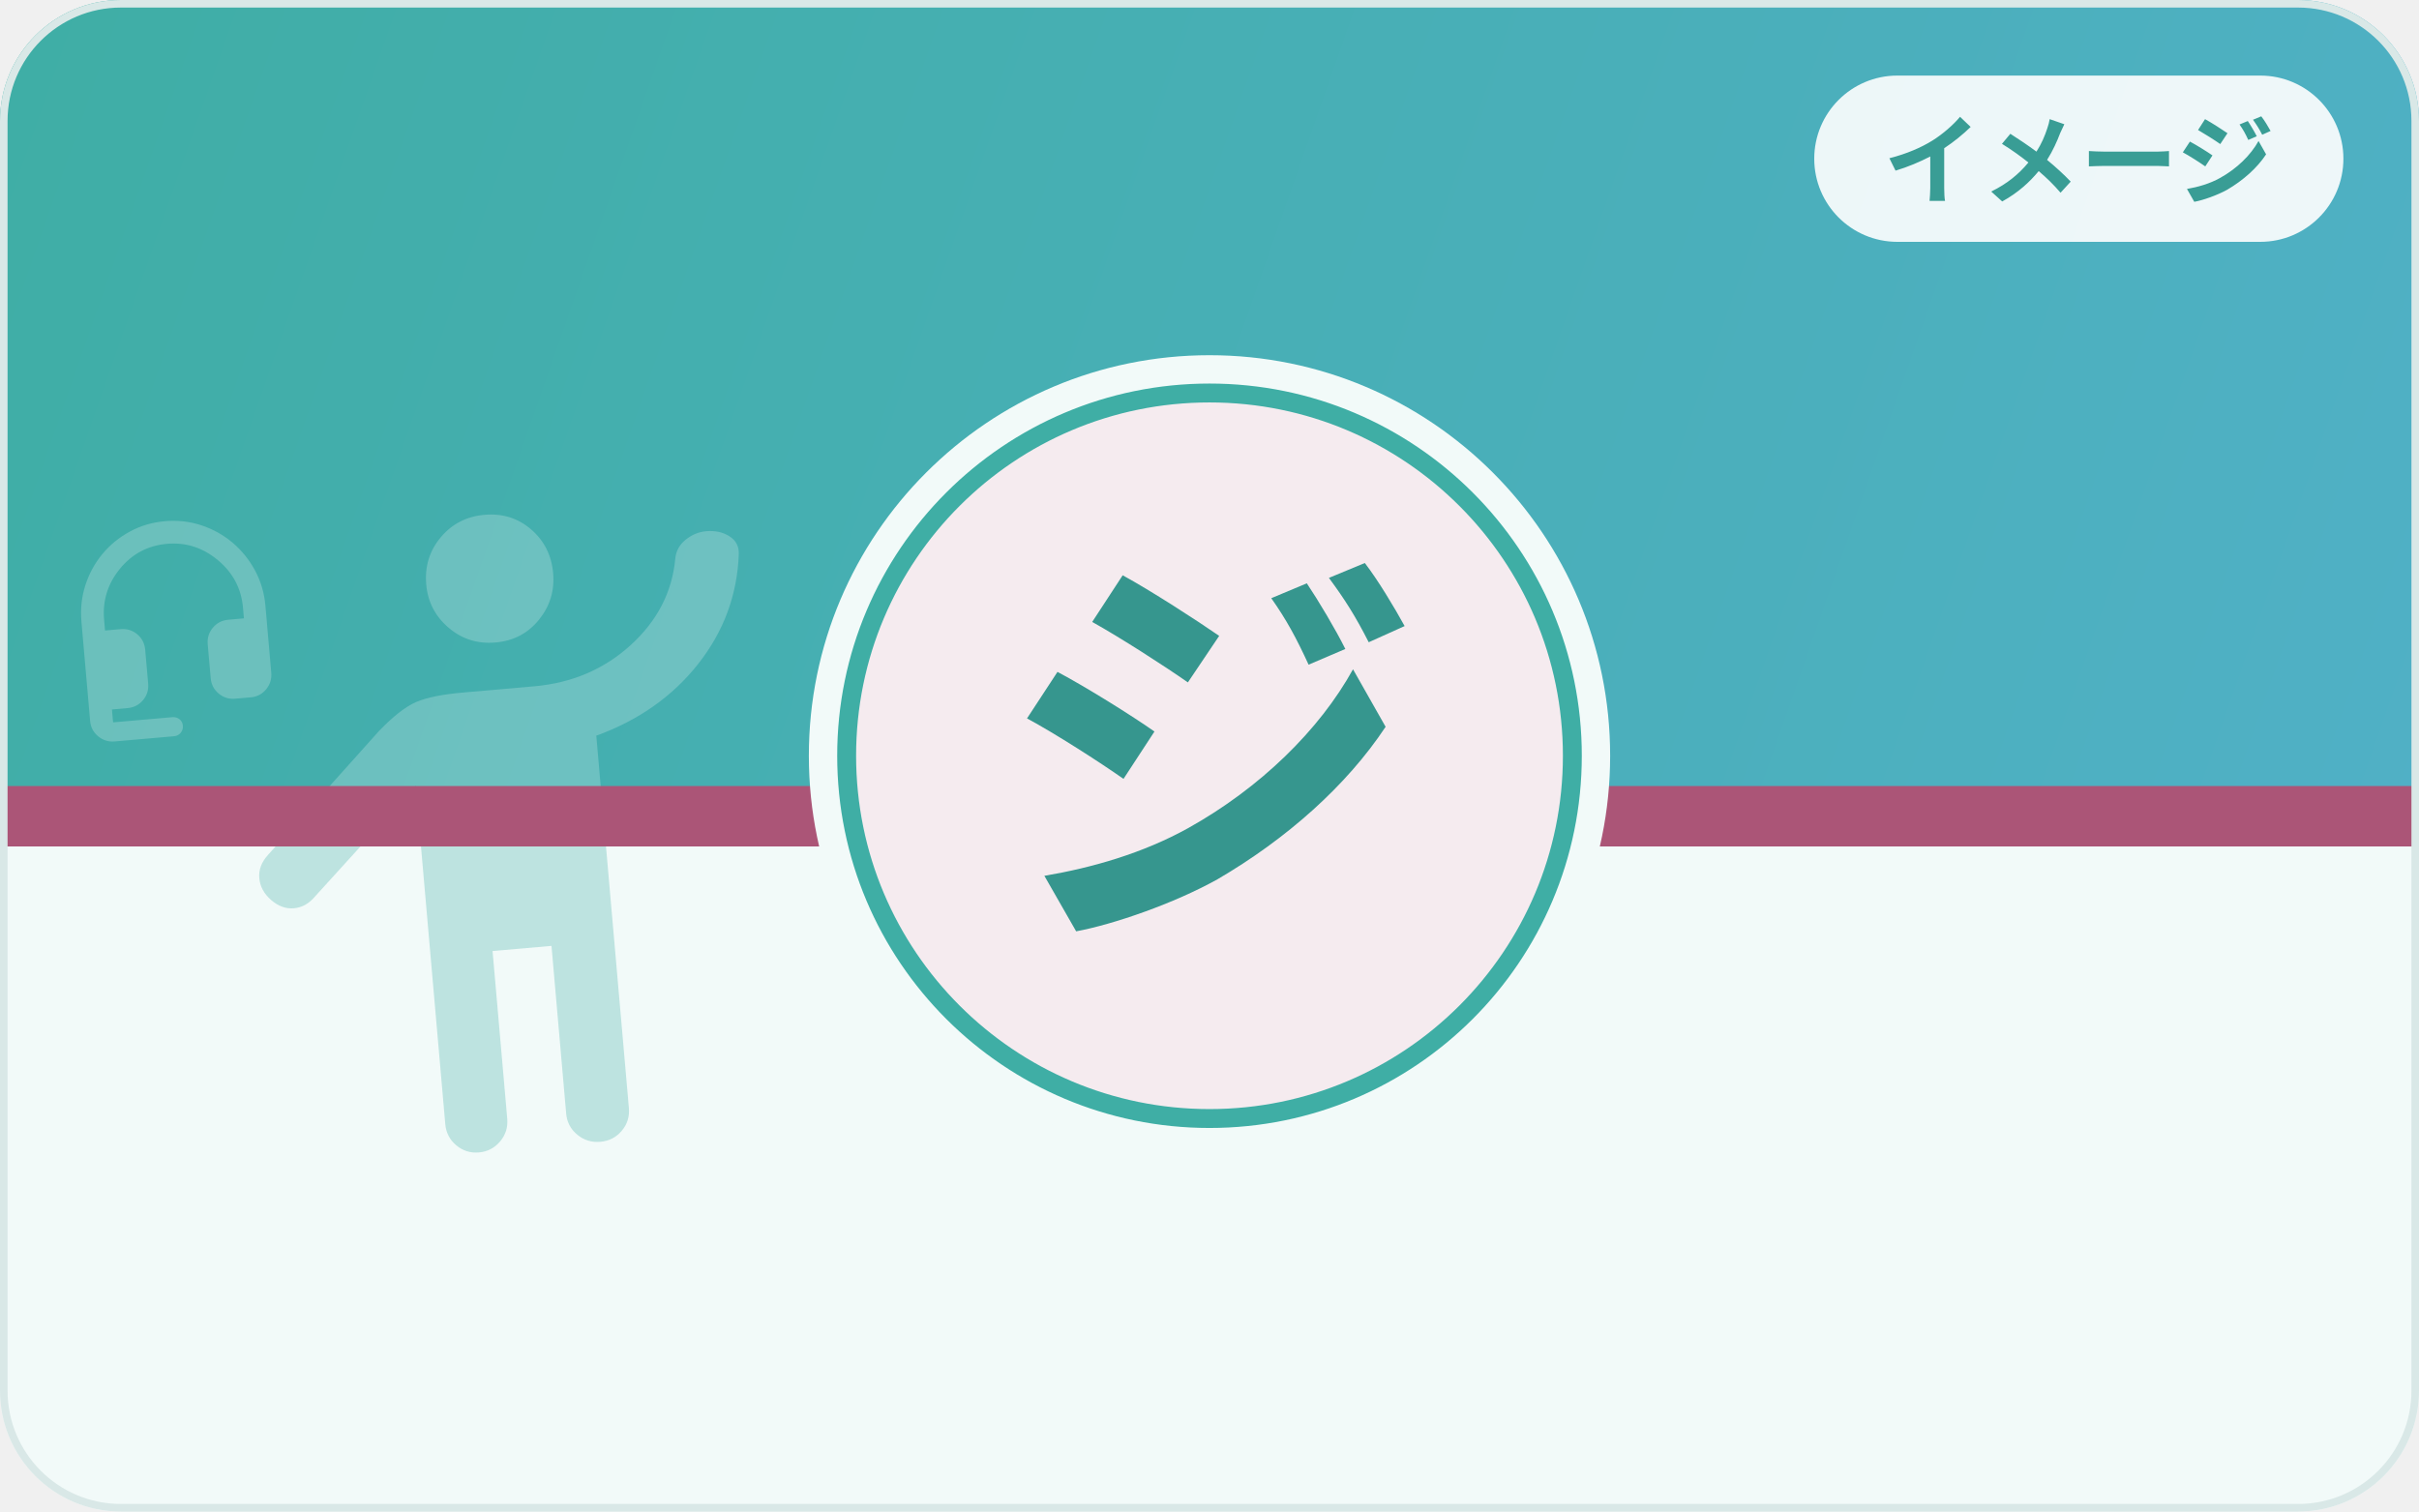
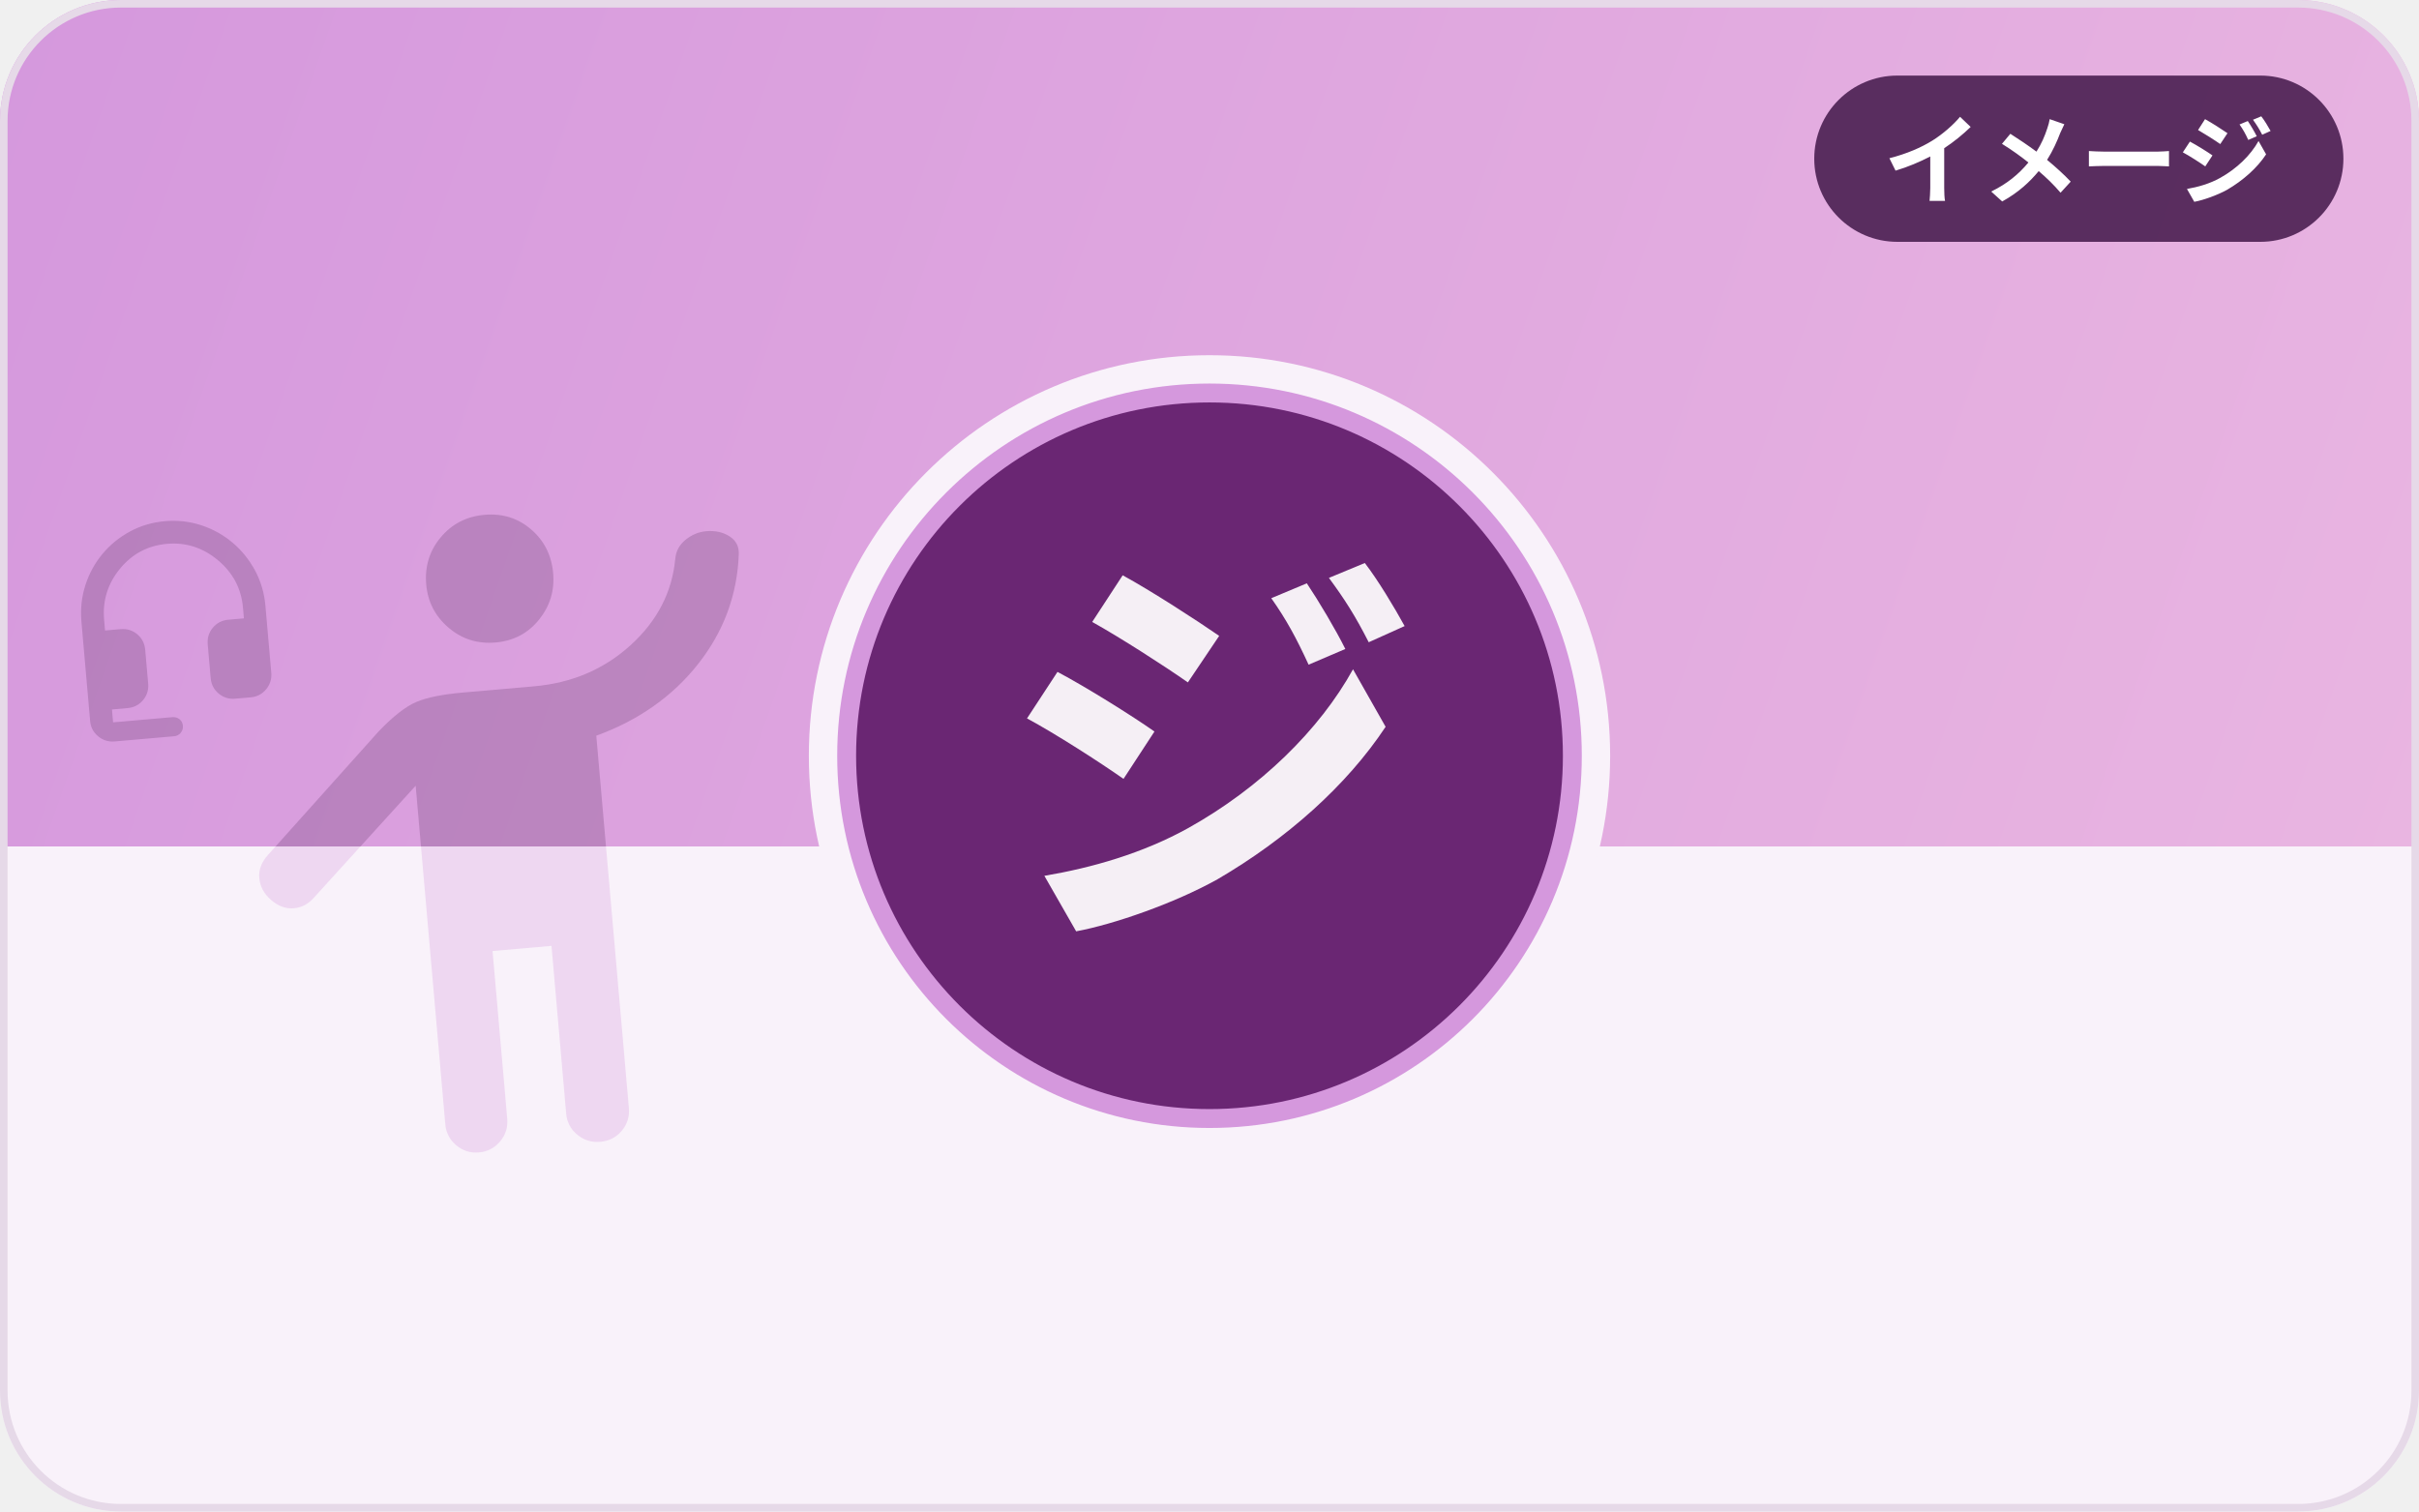
<svg xmlns="http://www.w3.org/2000/svg" viewBox="0 0 320 200" width="320" height="200" role="img" aria-label="ジョー・力一のイメージ画像">
  <defs>
    <linearGradient id="g5e75473308" gradientUnits="userSpaceOnUse" x1="0" y1="0" x2="320" y2="112">
-       <stop offset="0" stop-color="#3faea5" />
-       <stop offset="1" stop-color="#50b0c6" />
+       <stop offset="0" stop-color="#d598dd" />
+       <stop offset="1" stop-color="#e9b5e1" />
    </linearGradient>
    <clipPath id="c5e75473308">
      <rect x="0" y="0" width="320" height="200" rx="16" />
    </clipPath>
  </defs>
  <g clip-path="url(#c5e75473308)" font-family="'Hiragino Sans','Noto Sans JP','Yu Gothic',sans-serif">
-     <rect x="0" y="0" width="320" height="200" fill="#f2faf9" />
+     <rect x="0" y="0" width="320" height="200" fill="#f9f2fa" />
    <rect x="0" y="0" width="320" height="112" fill="url(#g5e75473308)" />
    <defs>
      <g id="s5e75473308">
        <g transform="translate(0 1.5) rotate(-5 44 50) translate(8.9883 10.214) scale(0.79572) translate(88 0) scale(-1 1)">
          <g transform="translate(-13.99 97.37) scale(0.09851)">
            <path d="M352-113v-493q-86-23-142-82.5T144-828q-2-15.3 10.19-24.65 12.18-9.35 30-9.35 14.81 0 28 8.87Q225.38-844.25 228-829q12 65 68.5 108T428-678h94q41 0 62.5 7t52.5 34l160 150q14 13 14 29.5t-13 30Q785-414 769-414t-29-13L595-561v448q0 17.05-11.96 29.03Q571.07-72 554.04-72 537-72 525-83.97 513-95.95 513-113v-222h-78v222q0 17.05-12.17 29.03Q410.67-72 393.33-72 376-72 364-83.97 352-95.95 352-113Zm121.62-627Q438-740 414-764.88t-24-59.5q0-35.62 23.92-60.12t59.54-24.5q35.62 0 60.08 24.54T558-824.08q0 34.43-24.38 59.25-24.38 24.83-60 24.83Z" />
          </g>
          <g transform="translate(59.07 33.87) scale(0.03111)">
            <path d="M189-163q-39.05 0-66.53-27.77Q95-218.54 95-258v-281q0-79.93 30.5-150.48 30.5-70.55 83.2-123.59 52.7-53.03 123.17-83.48Q402.33-927 482.17-927 562-927 632-896.5q70 30.5 122.1 83.19 52.11 52.69 82 123.11Q866-619.78 866-539v416q0 39.05-27.77 66.53Q810.46-29 771-29H522q-16.48 0-28.24-11.67Q482-52.33 482-69.67 482-87 493.76-98T523-109h248v-54h-65q-40.21 0-67.61-27.39Q611-217.79 611-258v-141q0-40.21 27.39-67.61Q665.79-494 706-494h65v-45q0-120-84.5-206.5t-205-86.5Q363-832 276-745.5T189-539v45h66q38.75 0 66.38 27.39Q349-439.21 349-399v141q0 40.21-27.62 67.61Q293.75-163 255-163h-66Z" />
          </g>
        </g>
      </g>
    </defs>
    <svg width="320" height="112">
      <g opacity="0.22">
-         <use href="#s5e75473308" transform="translate(0 46) scale(1.28)" fill="#ffffff" />
+         <use href="#s5e75473308" transform="translate(0 46) scale(1.28)" fill="#4b1f51" />
      </g>
    </svg>
    <svg y="112" width="320" height="88">
      <g opacity="0.3">
-         <use href="#s5e75473308" transform="translate(0 -66) scale(1.28)" fill="#3faea5" />
+         <use href="#s5e75473308" transform="translate(0 -66) scale(1.28)" fill="#d598dd" />
      </g>
    </svg>
-     <rect x="0" y="104" width="320" height="8" fill="#ab5577" />
-     <circle cx="160" cy="100" r="53" fill="#f2faf9" />
-     <circle cx="160" cy="100" r="48" fill="#f5ebef" stroke="#3faea5" stroke-width="2.5" />
-     <text x="160" y="120.2" text-anchor="middle" font-size="56" font-weight="700" fill="#36968e">ジ</text>
-     <rect x="240" y="10" width="70" height="22" rx="11" fill="#ffffff" fill-opacity="0.9" />
-     <text x="275" y="26" text-anchor="middle" font-size="13" font-weight="600" fill="#399d95">イメージ</text>
+     <circle cx="160" cy="100" r="53" fill="#f9f2fa" />
+     <circle cx="160" cy="100" r="48" fill="#6a2673" stroke="#d598dd" stroke-width="2.5" />
+     <text x="160" y="120.2" text-anchor="middle" font-size="56" font-weight="700" fill="#f5eff5">ジ</text>
+     <rect x="240" y="10" width="70" height="22" rx="11" fill="#4b1f51" fill-opacity="0.9" />
+     <text x="275" y="26" text-anchor="middle" font-size="13" font-weight="600" fill="#ffffff">イメージ</text>
  </g>
-   <rect x="0.5" y="0.5" width="319" height="199" rx="15.5" fill="none" stroke="#d9e8e7" />
+   <rect x="0.5" y="0.5" width="319" height="199" rx="15.5" fill="none" stroke="#e6d9e8" />
</svg>
